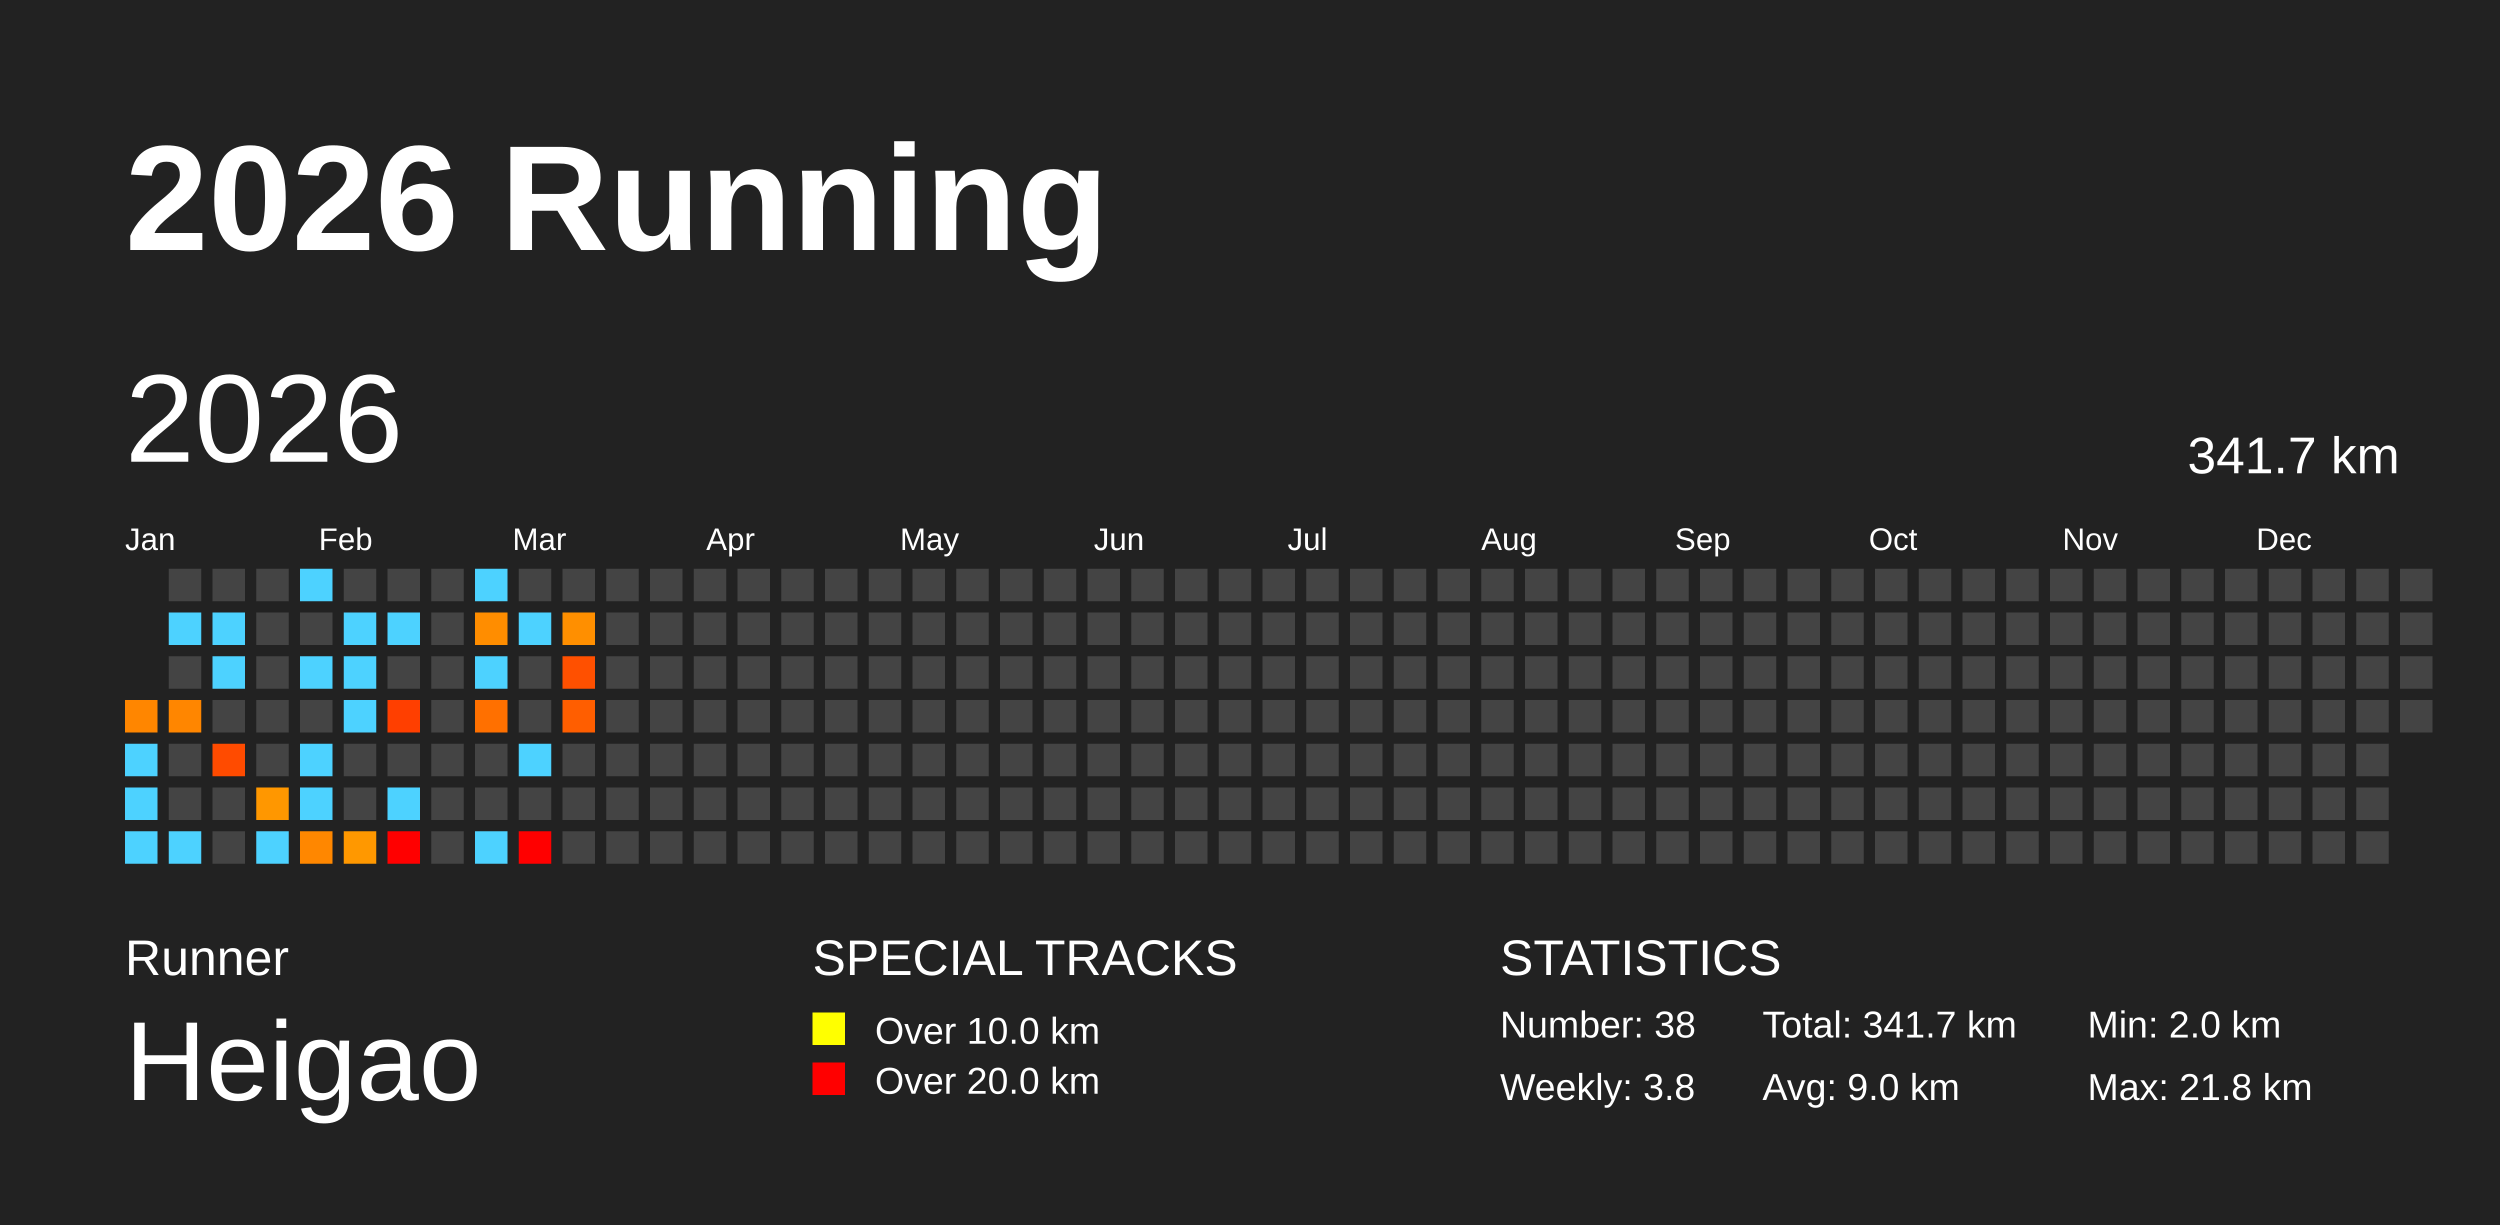
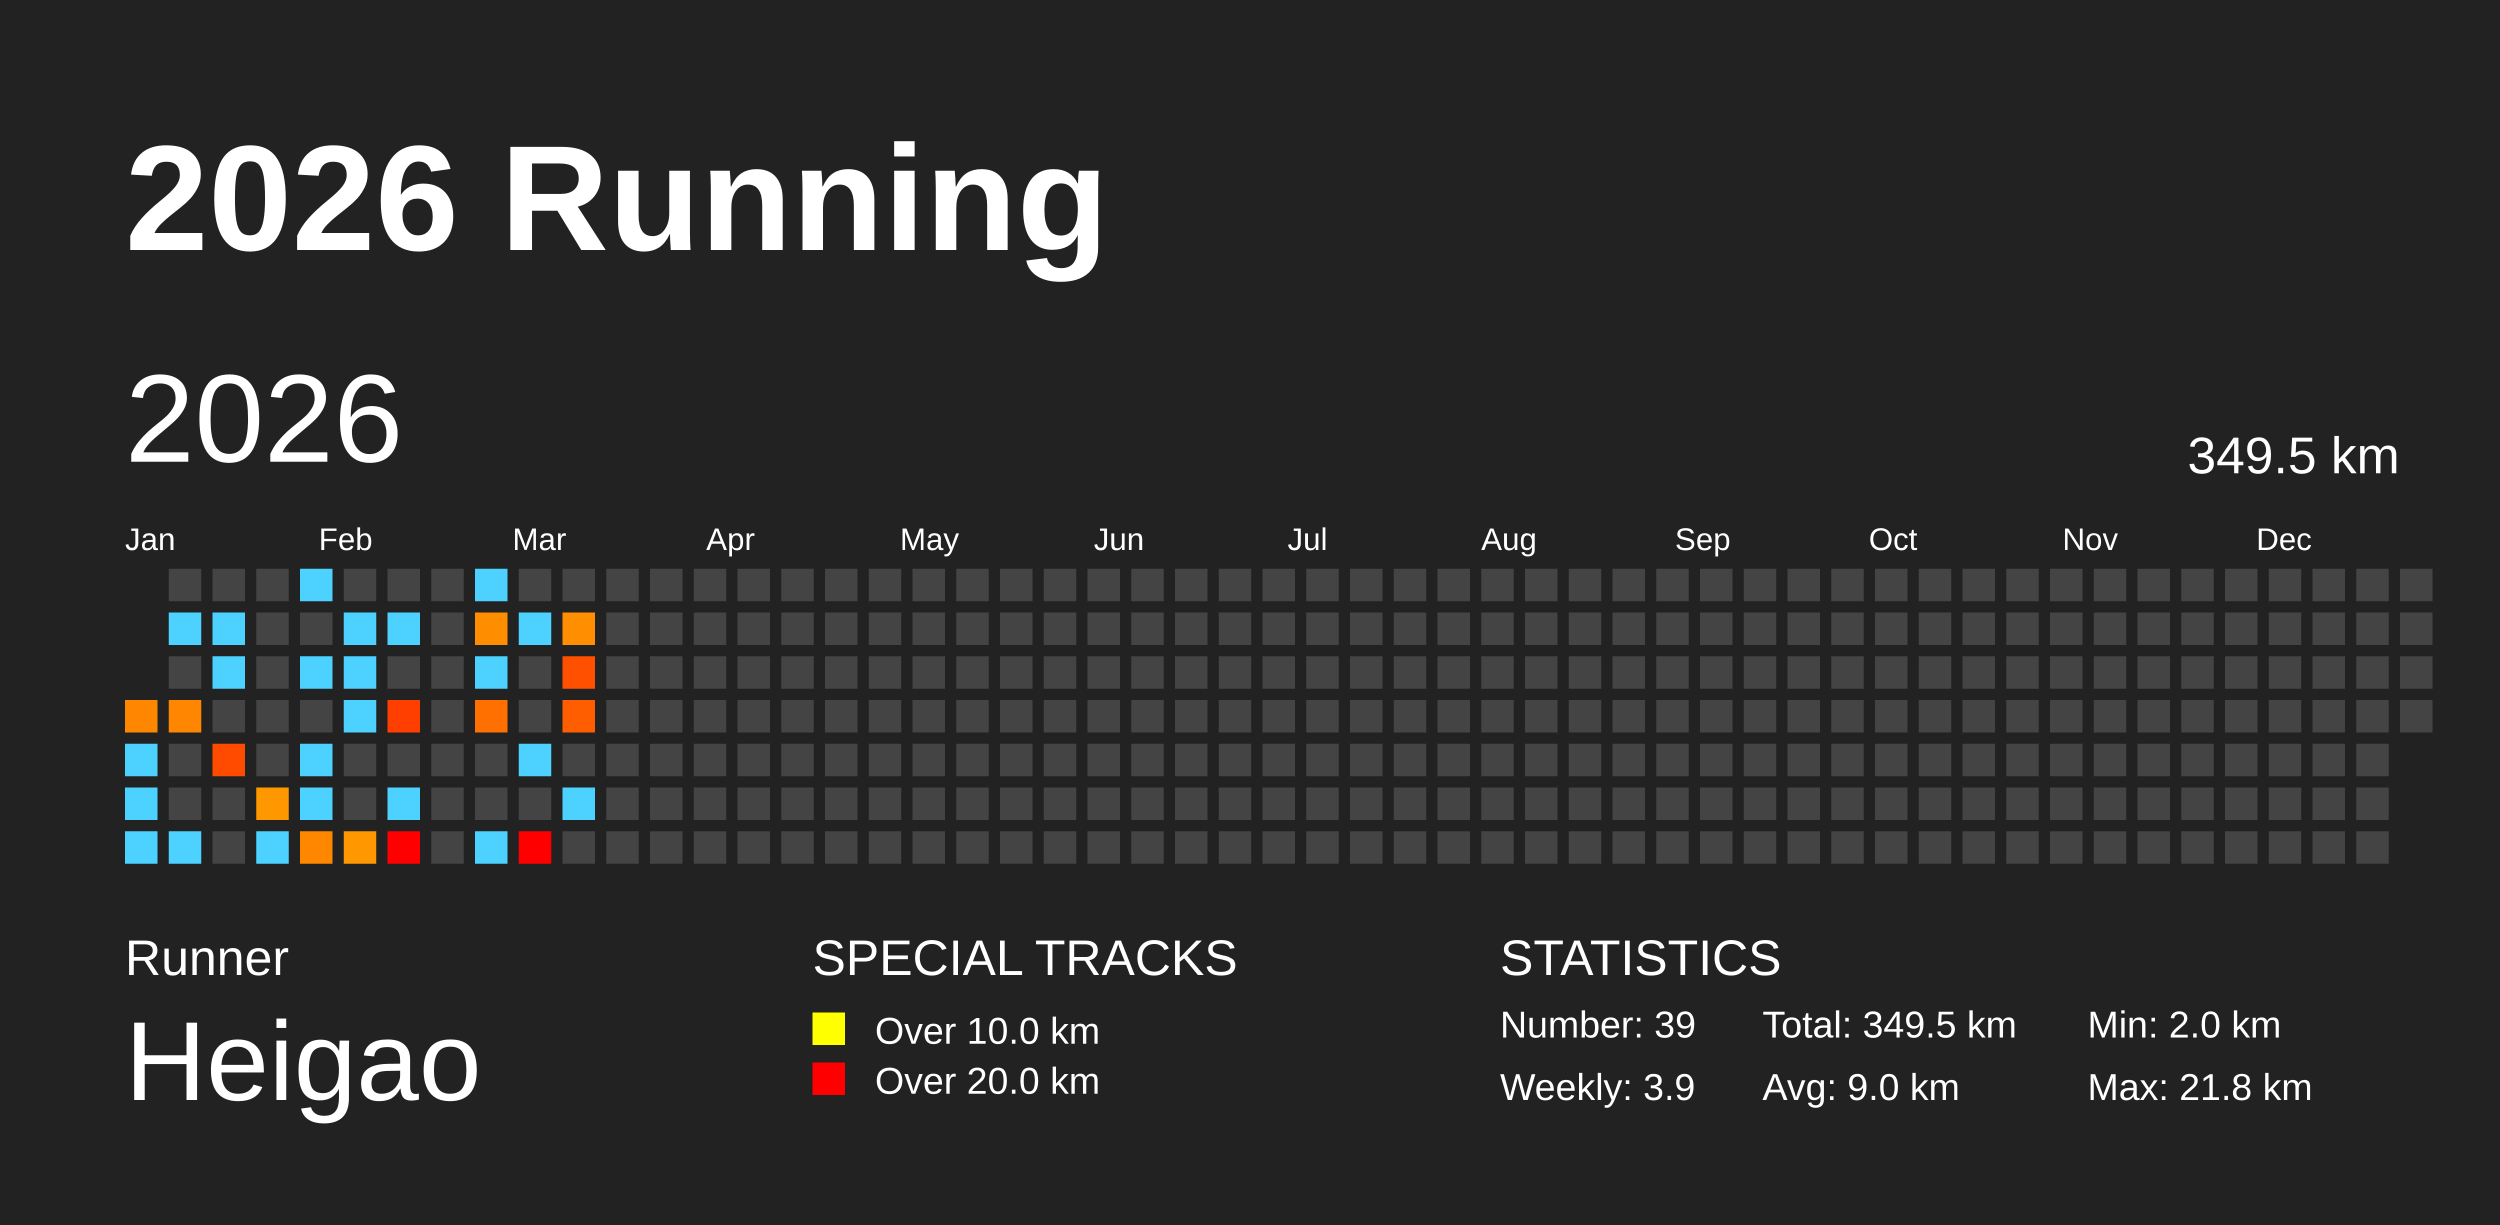
<svg xmlns="http://www.w3.org/2000/svg" baseProfile="full" height="98mm" version="1.1" viewBox="0,0,200,98" width="200mm">
  <defs />
  <rect fill="#222222" height="98" width="200" x="0" y="0" />
  <text fill="#FFFFFF" style="font-size:12px; font-family:Arial; font-weight:bold;" x="10" y="20">2026 Running</text>
  <text fill="#FFFFFF" style="font-size:4px; font-family:Arial" x="10" y="78">Runner</text>
  <text fill="#FFFFFF" style="font-size:9px; font-family:Arial" x="10" y="88">Heigao</text>
  <text fill="#FFFFFF" style="font-size:4px; font-family:Arial" x="65" y="78">SPECIAL TRACKS</text>
  <rect fill="yellow" height="2.6" width="2.6" x="65" y="81" />
  <text fill="#FFFFFF" style="font-size:3px; font-family:Arial" x="70" y="83.5">Over 10.0 km</text>
  <rect fill="red" height="2.6" width="2.6" x="65" y="85" />
  <text fill="#FFFFFF" style="font-size:3px; font-family:Arial" x="70" y="87.5">Over 20.0 km</text>
  <text fill="#FFFFFF" style="font-size:4px; font-family:Arial" x="120" y="78">STATISTICS</text>
-   <text fill="#FFFFFF" style="font-size:3px; font-family:Arial" x="120" y="83">Number: 38</text>
-   <text fill="#FFFFFF" style="font-size:3px; font-family:Arial" x="120" y="88">Weekly: 3.8</text>
-   <text fill="#FFFFFF" style="font-size:3px; font-family:Arial" x="141" y="83">Total: 341.7 km</text>
+   <text fill="#FFFFFF" style="font-size:3px; font-family:Arial" x="120" y="83">Number: 39</text>
+   <text fill="#FFFFFF" style="font-size:3px; font-family:Arial" x="120" y="88">Weekly: 3.9</text>
+   <text fill="#FFFFFF" style="font-size:3px; font-family:Arial" x="141" y="83">Total: 349.5 km</text>
  <text fill="#FFFFFF" style="font-size:3px; font-family:Arial" x="141" y="88">Avg: 9.0 km</text>
  <text fill="#FFFFFF" style="font-size:3px; font-family:Arial" x="167" y="83">Min: 2.0 km</text>
  <text fill="#FFFFFF" style="font-size:3px; font-family:Arial" x="167" y="88">Max: 21.8 km</text>
  <text dominant-baseline="hanging" fill="#FFFFFF" style="font-size:10.0px; font-family:Arial;" x="10" y="30">2026</text>
-   <text dominant-baseline="hanging" fill="#FFFFFF" style="font-size:4.125px; font-family:Arial;" x="175" y="35">341.7 km</text>
+   <text dominant-baseline="hanging" fill="#FFFFFF" style="font-size:4.125px; font-family:Arial;" x="175" y="35">349.5 km</text>
  <text fill="#FFFFFF" style="font-size:2.5px; font-family:Arial" x="10.0" y="44">Jan</text>
  <text fill="#FFFFFF" style="font-size:2.5px; font-family:Arial" x="25.5" y="44">Feb</text>
  <text fill="#FFFFFF" style="font-size:2.5px; font-family:Arial" x="41.0" y="44">Mar</text>
  <text fill="#FFFFFF" style="font-size:2.5px; font-family:Arial" x="56.5" y="44">Apr</text>
  <text fill="#FFFFFF" style="font-size:2.5px; font-family:Arial" x="72.0" y="44">May</text>
  <text fill="#FFFFFF" style="font-size:2.5px; font-family:Arial" x="87.5" y="44">Jun</text>
  <text fill="#FFFFFF" style="font-size:2.5px; font-family:Arial" x="103.0" y="44">Jul</text>
  <text fill="#FFFFFF" style="font-size:2.5px; font-family:Arial" x="118.5" y="44">Aug</text>
  <text fill="#FFFFFF" style="font-size:2.5px; font-family:Arial" x="134.0" y="44">Sep</text>
  <text fill="#FFFFFF" style="font-size:2.5px; font-family:Arial" x="149.5" y="44">Oct</text>
  <text fill="#FFFFFF" style="font-size:2.5px; font-family:Arial" x="165.0" y="44">Nov</text>
  <text fill="#FFFFFF" style="font-size:2.5px; font-family:Arial" x="180.5" y="44">Dec</text>
  <rect fill="#ff8600" height="2.6" width="2.6" x="10.0" y="56.0" />
  <rect fill="#4dd2ff" height="2.6" width="2.6" x="10.0" y="59.5" />
  <rect fill="#4dd2ff" height="2.6" width="2.6" x="10.0" y="63.0" />
  <rect fill="#4dd2ff" height="2.6" width="2.6" x="10.0" y="66.5" />
  <rect fill="#444444" height="2.6" width="2.6" x="13.5" y="45.5" />
  <rect fill="#4dd2ff" height="2.6" width="2.6" x="13.5" y="49.0" />
  <rect fill="#444444" height="2.6" width="2.6" x="13.5" y="52.5" />
  <rect fill="#ff8600" height="2.6" width="2.6" x="13.5" y="56.0" />
  <rect fill="#444444" height="2.6" width="2.6" x="13.5" y="59.5" />
  <rect fill="#444444" height="2.6" width="2.6" x="13.5" y="63.0" />
  <rect fill="#4dd2ff" height="2.6" width="2.6" x="13.5" y="66.5" />
  <rect fill="#444444" height="2.6" width="2.6" x="17.0" y="45.5" />
  <rect fill="#4dd2ff" height="2.6" width="2.6" x="17.0" y="49.0" />
  <rect fill="#4dd2ff" height="2.6" width="2.6" x="17.0" y="52.5" />
  <rect fill="#444444" height="2.6" width="2.6" x="17.0" y="56.0" />
  <rect fill="#ff4b00" height="2.6" width="2.6" x="17.0" y="59.5" />
  <rect fill="#444444" height="2.6" width="2.6" x="17.0" y="63.0" />
  <rect fill="#444444" height="2.6" width="2.6" x="17.0" y="66.5" />
  <rect fill="#444444" height="2.6" width="2.6" x="20.5" y="45.5" />
  <rect fill="#444444" height="2.6" width="2.6" x="20.5" y="49.0" />
  <rect fill="#444444" height="2.6" width="2.6" x="20.5" y="52.5" />
  <rect fill="#444444" height="2.6" width="2.6" x="20.5" y="56.0" />
  <rect fill="#444444" height="2.6" width="2.6" x="20.5" y="59.5" />
  <rect fill="#ff9700" height="2.6" width="2.6" x="20.5" y="63.0" />
  <rect fill="#4dd2ff" height="2.6" width="2.6" x="20.5" y="66.5" />
  <rect fill="#4dd2ff" height="2.6" width="2.6" x="24.0" y="45.5" />
  <rect fill="#444444" height="2.6" width="2.6" x="24.0" y="49.0" />
  <rect fill="#4dd2ff" height="2.6" width="2.6" x="24.0" y="52.5" />
  <rect fill="#444444" height="2.6" width="2.6" x="24.0" y="56.0" />
  <rect fill="#4dd2ff" height="2.6" width="2.6" x="24.0" y="59.5" />
  <rect fill="#4dd2ff" height="2.6" width="2.6" x="24.0" y="63.0" />
  <rect fill="#ff8700" height="2.6" width="2.6" x="24.0" y="66.5" />
  <rect fill="#444444" height="2.6" width="2.6" x="27.5" y="45.5" />
  <rect fill="#4dd2ff" height="2.6" width="2.6" x="27.5" y="49.0" />
  <rect fill="#4dd2ff" height="2.6" width="2.6" x="27.5" y="52.5" />
  <rect fill="#4dd2ff" height="2.6" width="2.6" x="27.5" y="56.0" />
  <rect fill="#444444" height="2.6" width="2.6" x="27.5" y="59.5" />
  <rect fill="#444444" height="2.6" width="2.6" x="27.5" y="63.0" />
  <rect fill="#ff9800" height="2.6" width="2.6" x="27.5" y="66.5" />
  <rect fill="#444444" height="2.6" width="2.6" x="31.0" y="45.5" />
  <rect fill="#4dd2ff" height="2.6" width="2.6" x="31.0" y="49.0" />
  <rect fill="#444444" height="2.6" width="2.6" x="31.0" y="52.5" />
  <rect fill="#ff3f00" height="2.6" width="2.6" x="31.0" y="56.0" />
  <rect fill="#444444" height="2.6" width="2.6" x="31.0" y="59.5" />
  <rect fill="#4dd2ff" height="2.6" width="2.6" x="31.0" y="63.0" />
  <rect fill="red" height="2.6" width="2.6" x="31.0" y="66.5" />
  <rect fill="#444444" height="2.6" width="2.6" x="34.5" y="45.5" />
  <rect fill="#444444" height="2.6" width="2.6" x="34.5" y="49.0" />
  <rect fill="#444444" height="2.6" width="2.6" x="34.5" y="52.5" />
  <rect fill="#444444" height="2.6" width="2.6" x="34.5" y="56.0" />
  <rect fill="#444444" height="2.6" width="2.6" x="34.5" y="59.5" />
  <rect fill="#444444" height="2.6" width="2.6" x="34.5" y="63.0" />
  <rect fill="#444444" height="2.6" width="2.6" x="34.5" y="66.5" />
  <rect fill="#4dd2ff" height="2.6" width="2.6" x="38.0" y="45.5" />
  <rect fill="#ff8d00" height="2.6" width="2.6" x="38.0" y="49.0" />
  <rect fill="#4dd2ff" height="2.6" width="2.6" x="38.0" y="52.5" />
  <rect fill="#ff7000" height="2.6" width="2.6" x="38.0" y="56.0" />
  <rect fill="#444444" height="2.6" width="2.6" x="38.0" y="59.5" />
  <rect fill="#444444" height="2.6" width="2.6" x="38.0" y="63.0" />
  <rect fill="#4dd2ff" height="2.6" width="2.6" x="38.0" y="66.5" />
  <rect fill="#444444" height="2.6" width="2.6" x="41.5" y="45.5" />
  <rect fill="#4dd2ff" height="2.6" width="2.6" x="41.5" y="49.0" />
  <rect fill="#444444" height="2.6" width="2.6" x="41.5" y="52.5" />
  <rect fill="#444444" height="2.6" width="2.6" x="41.5" y="56.0" />
  <rect fill="#4dd2ff" height="2.6" width="2.6" x="41.5" y="59.5" />
  <rect fill="#444444" height="2.6" width="2.6" x="41.5" y="63.0" />
  <rect fill="red" height="2.6" width="2.6" x="41.5" y="66.5" />
  <rect fill="#444444" height="2.6" width="2.6" x="45.0" y="45.5" />
  <rect fill="#ff8f00" height="2.6" width="2.6" x="45.0" y="49.0" />
  <rect fill="#ff5000" height="2.6" width="2.6" x="45.0" y="52.5" />
  <rect fill="#ff5e00" height="2.6" width="2.6" x="45.0" y="56.0" />
  <rect fill="#444444" height="2.6" width="2.6" x="45.0" y="59.5" />
-   <rect fill="#444444" height="2.6" width="2.6" x="45.0" y="63.0" />
+   <rect fill="#4dd2ff" height="2.6" width="2.6" x="45.0" y="63.0" />
  <rect fill="#444444" height="2.6" width="2.6" x="45.0" y="66.5" />
  <rect fill="#444444" height="2.6" width="2.6" x="48.5" y="45.5" />
  <rect fill="#444444" height="2.6" width="2.6" x="48.5" y="49.0" />
  <rect fill="#444444" height="2.6" width="2.6" x="48.5" y="52.5" />
  <rect fill="#444444" height="2.6" width="2.6" x="48.5" y="56.0" />
  <rect fill="#444444" height="2.6" width="2.6" x="48.5" y="59.5" />
  <rect fill="#444444" height="2.6" width="2.6" x="48.5" y="63.0" />
  <rect fill="#444444" height="2.6" width="2.6" x="48.5" y="66.5" />
  <rect fill="#444444" height="2.6" width="2.6" x="52.0" y="45.5" />
  <rect fill="#444444" height="2.6" width="2.6" x="52.0" y="49.0" />
  <rect fill="#444444" height="2.6" width="2.6" x="52.0" y="52.5" />
  <rect fill="#444444" height="2.6" width="2.6" x="52.0" y="56.0" />
  <rect fill="#444444" height="2.6" width="2.6" x="52.0" y="59.5" />
  <rect fill="#444444" height="2.6" width="2.6" x="52.0" y="63.0" />
  <rect fill="#444444" height="2.6" width="2.6" x="52.0" y="66.5" />
  <rect fill="#444444" height="2.6" width="2.6" x="55.5" y="45.5" />
  <rect fill="#444444" height="2.6" width="2.6" x="55.5" y="49.0" />
  <rect fill="#444444" height="2.6" width="2.6" x="55.5" y="52.5" />
  <rect fill="#444444" height="2.6" width="2.6" x="55.5" y="56.0" />
  <rect fill="#444444" height="2.6" width="2.6" x="55.5" y="59.5" />
  <rect fill="#444444" height="2.6" width="2.6" x="55.5" y="63.0" />
  <rect fill="#444444" height="2.6" width="2.6" x="55.5" y="66.5" />
  <rect fill="#444444" height="2.6" width="2.6" x="59.0" y="45.5" />
  <rect fill="#444444" height="2.6" width="2.6" x="59.0" y="49.0" />
  <rect fill="#444444" height="2.6" width="2.6" x="59.0" y="52.5" />
  <rect fill="#444444" height="2.6" width="2.6" x="59.0" y="56.0" />
  <rect fill="#444444" height="2.6" width="2.6" x="59.0" y="59.5" />
  <rect fill="#444444" height="2.6" width="2.6" x="59.0" y="63.0" />
  <rect fill="#444444" height="2.6" width="2.6" x="59.0" y="66.5" />
  <rect fill="#444444" height="2.6" width="2.6" x="62.5" y="45.5" />
  <rect fill="#444444" height="2.6" width="2.6" x="62.5" y="49.0" />
  <rect fill="#444444" height="2.6" width="2.6" x="62.5" y="52.5" />
  <rect fill="#444444" height="2.6" width="2.6" x="62.5" y="56.0" />
  <rect fill="#444444" height="2.6" width="2.6" x="62.5" y="59.5" />
  <rect fill="#444444" height="2.6" width="2.6" x="62.5" y="63.0" />
  <rect fill="#444444" height="2.6" width="2.6" x="62.5" y="66.5" />
  <rect fill="#444444" height="2.6" width="2.6" x="66.0" y="45.5" />
  <rect fill="#444444" height="2.6" width="2.6" x="66.0" y="49.0" />
  <rect fill="#444444" height="2.6" width="2.6" x="66.0" y="52.5" />
  <rect fill="#444444" height="2.6" width="2.6" x="66.0" y="56.0" />
  <rect fill="#444444" height="2.6" width="2.6" x="66.0" y="59.5" />
  <rect fill="#444444" height="2.6" width="2.6" x="66.0" y="63.0" />
  <rect fill="#444444" height="2.6" width="2.6" x="66.0" y="66.5" />
  <rect fill="#444444" height="2.6" width="2.6" x="69.5" y="45.5" />
  <rect fill="#444444" height="2.6" width="2.6" x="69.5" y="49.0" />
  <rect fill="#444444" height="2.6" width="2.6" x="69.5" y="52.5" />
  <rect fill="#444444" height="2.6" width="2.6" x="69.5" y="56.0" />
  <rect fill="#444444" height="2.6" width="2.6" x="69.5" y="59.5" />
  <rect fill="#444444" height="2.6" width="2.6" x="69.5" y="63.0" />
  <rect fill="#444444" height="2.6" width="2.6" x="69.5" y="66.5" />
  <rect fill="#444444" height="2.6" width="2.6" x="73.0" y="45.5" />
  <rect fill="#444444" height="2.6" width="2.6" x="73.0" y="49.0" />
  <rect fill="#444444" height="2.6" width="2.6" x="73.0" y="52.5" />
  <rect fill="#444444" height="2.6" width="2.6" x="73.0" y="56.0" />
  <rect fill="#444444" height="2.6" width="2.6" x="73.0" y="59.5" />
  <rect fill="#444444" height="2.6" width="2.6" x="73.0" y="63.0" />
  <rect fill="#444444" height="2.6" width="2.6" x="73.0" y="66.5" />
  <rect fill="#444444" height="2.6" width="2.6" x="76.5" y="45.5" />
  <rect fill="#444444" height="2.6" width="2.6" x="76.5" y="49.0" />
  <rect fill="#444444" height="2.6" width="2.6" x="76.5" y="52.5" />
  <rect fill="#444444" height="2.6" width="2.6" x="76.5" y="56.0" />
  <rect fill="#444444" height="2.6" width="2.6" x="76.5" y="59.5" />
  <rect fill="#444444" height="2.6" width="2.6" x="76.5" y="63.0" />
  <rect fill="#444444" height="2.6" width="2.6" x="76.5" y="66.5" />
  <rect fill="#444444" height="2.6" width="2.6" x="80.0" y="45.5" />
  <rect fill="#444444" height="2.6" width="2.6" x="80.0" y="49.0" />
  <rect fill="#444444" height="2.6" width="2.6" x="80.0" y="52.5" />
  <rect fill="#444444" height="2.6" width="2.6" x="80.0" y="56.0" />
  <rect fill="#444444" height="2.6" width="2.6" x="80.0" y="59.5" />
  <rect fill="#444444" height="2.6" width="2.6" x="80.0" y="63.0" />
  <rect fill="#444444" height="2.6" width="2.6" x="80.0" y="66.5" />
  <rect fill="#444444" height="2.6" width="2.6" x="83.5" y="45.5" />
  <rect fill="#444444" height="2.6" width="2.6" x="83.5" y="49.0" />
  <rect fill="#444444" height="2.6" width="2.6" x="83.5" y="52.5" />
  <rect fill="#444444" height="2.6" width="2.6" x="83.5" y="56.0" />
  <rect fill="#444444" height="2.6" width="2.6" x="83.5" y="59.5" />
  <rect fill="#444444" height="2.6" width="2.6" x="83.5" y="63.0" />
  <rect fill="#444444" height="2.6" width="2.6" x="83.5" y="66.5" />
  <rect fill="#444444" height="2.6" width="2.6" x="87.0" y="45.5" />
  <rect fill="#444444" height="2.6" width="2.6" x="87.0" y="49.0" />
  <rect fill="#444444" height="2.6" width="2.6" x="87.0" y="52.5" />
  <rect fill="#444444" height="2.6" width="2.6" x="87.0" y="56.0" />
  <rect fill="#444444" height="2.6" width="2.6" x="87.0" y="59.5" />
  <rect fill="#444444" height="2.6" width="2.6" x="87.0" y="63.0" />
  <rect fill="#444444" height="2.6" width="2.6" x="87.0" y="66.5" />
  <rect fill="#444444" height="2.6" width="2.6" x="90.5" y="45.5" />
  <rect fill="#444444" height="2.6" width="2.6" x="90.5" y="49.0" />
  <rect fill="#444444" height="2.6" width="2.6" x="90.5" y="52.5" />
  <rect fill="#444444" height="2.6" width="2.6" x="90.5" y="56.0" />
  <rect fill="#444444" height="2.6" width="2.6" x="90.5" y="59.5" />
  <rect fill="#444444" height="2.6" width="2.6" x="90.5" y="63.0" />
  <rect fill="#444444" height="2.6" width="2.6" x="90.5" y="66.5" />
  <rect fill="#444444" height="2.6" width="2.6" x="94.0" y="45.5" />
  <rect fill="#444444" height="2.6" width="2.6" x="94.0" y="49.0" />
  <rect fill="#444444" height="2.6" width="2.6" x="94.0" y="52.5" />
  <rect fill="#444444" height="2.6" width="2.6" x="94.0" y="56.0" />
  <rect fill="#444444" height="2.6" width="2.6" x="94.0" y="59.5" />
  <rect fill="#444444" height="2.6" width="2.6" x="94.0" y="63.0" />
  <rect fill="#444444" height="2.6" width="2.6" x="94.0" y="66.5" />
  <rect fill="#444444" height="2.6" width="2.6" x="97.5" y="45.5" />
  <rect fill="#444444" height="2.6" width="2.6" x="97.5" y="49.0" />
  <rect fill="#444444" height="2.6" width="2.6" x="97.5" y="52.5" />
  <rect fill="#444444" height="2.6" width="2.6" x="97.5" y="56.0" />
  <rect fill="#444444" height="2.6" width="2.6" x="97.5" y="59.5" />
  <rect fill="#444444" height="2.6" width="2.6" x="97.5" y="63.0" />
  <rect fill="#444444" height="2.6" width="2.6" x="97.5" y="66.5" />
  <rect fill="#444444" height="2.6" width="2.6" x="101.0" y="45.5" />
  <rect fill="#444444" height="2.6" width="2.6" x="101.0" y="49.0" />
  <rect fill="#444444" height="2.6" width="2.6" x="101.0" y="52.5" />
  <rect fill="#444444" height="2.6" width="2.6" x="101.0" y="56.0" />
  <rect fill="#444444" height="2.6" width="2.6" x="101.0" y="59.5" />
  <rect fill="#444444" height="2.6" width="2.6" x="101.0" y="63.0" />
  <rect fill="#444444" height="2.6" width="2.6" x="101.0" y="66.5" />
  <rect fill="#444444" height="2.6" width="2.6" x="104.5" y="45.5" />
  <rect fill="#444444" height="2.6" width="2.6" x="104.5" y="49.0" />
  <rect fill="#444444" height="2.6" width="2.6" x="104.5" y="52.5" />
  <rect fill="#444444" height="2.6" width="2.6" x="104.5" y="56.0" />
  <rect fill="#444444" height="2.6" width="2.6" x="104.5" y="59.5" />
  <rect fill="#444444" height="2.6" width="2.6" x="104.5" y="63.0" />
  <rect fill="#444444" height="2.6" width="2.6" x="104.5" y="66.5" />
  <rect fill="#444444" height="2.6" width="2.6" x="108.0" y="45.5" />
  <rect fill="#444444" height="2.6" width="2.6" x="108.0" y="49.0" />
  <rect fill="#444444" height="2.6" width="2.6" x="108.0" y="52.5" />
  <rect fill="#444444" height="2.6" width="2.6" x="108.0" y="56.0" />
  <rect fill="#444444" height="2.6" width="2.6" x="108.0" y="59.5" />
  <rect fill="#444444" height="2.6" width="2.6" x="108.0" y="63.0" />
  <rect fill="#444444" height="2.6" width="2.6" x="108.0" y="66.5" />
  <rect fill="#444444" height="2.6" width="2.6" x="111.5" y="45.5" />
  <rect fill="#444444" height="2.6" width="2.6" x="111.5" y="49.0" />
  <rect fill="#444444" height="2.6" width="2.6" x="111.5" y="52.5" />
  <rect fill="#444444" height="2.6" width="2.6" x="111.5" y="56.0" />
  <rect fill="#444444" height="2.6" width="2.6" x="111.5" y="59.5" />
  <rect fill="#444444" height="2.6" width="2.6" x="111.5" y="63.0" />
  <rect fill="#444444" height="2.6" width="2.6" x="111.5" y="66.5" />
  <rect fill="#444444" height="2.6" width="2.6" x="115.0" y="45.5" />
  <rect fill="#444444" height="2.6" width="2.6" x="115.0" y="49.0" />
  <rect fill="#444444" height="2.6" width="2.6" x="115.0" y="52.5" />
  <rect fill="#444444" height="2.6" width="2.6" x="115.0" y="56.0" />
  <rect fill="#444444" height="2.6" width="2.6" x="115.0" y="59.5" />
  <rect fill="#444444" height="2.6" width="2.6" x="115.0" y="63.0" />
  <rect fill="#444444" height="2.6" width="2.6" x="115.0" y="66.5" />
  <rect fill="#444444" height="2.6" width="2.6" x="118.5" y="45.5" />
  <rect fill="#444444" height="2.6" width="2.6" x="118.5" y="49.0" />
  <rect fill="#444444" height="2.6" width="2.6" x="118.5" y="52.5" />
  <rect fill="#444444" height="2.6" width="2.6" x="118.5" y="56.0" />
  <rect fill="#444444" height="2.6" width="2.6" x="118.5" y="59.5" />
  <rect fill="#444444" height="2.6" width="2.6" x="118.5" y="63.0" />
  <rect fill="#444444" height="2.6" width="2.6" x="118.5" y="66.5" />
  <rect fill="#444444" height="2.6" width="2.6" x="122.0" y="45.5" />
  <rect fill="#444444" height="2.6" width="2.6" x="122.0" y="49.0" />
  <rect fill="#444444" height="2.6" width="2.6" x="122.0" y="52.5" />
  <rect fill="#444444" height="2.6" width="2.6" x="122.0" y="56.0" />
  <rect fill="#444444" height="2.6" width="2.6" x="122.0" y="59.5" />
  <rect fill="#444444" height="2.6" width="2.6" x="122.0" y="63.0" />
  <rect fill="#444444" height="2.6" width="2.6" x="122.0" y="66.5" />
  <rect fill="#444444" height="2.6" width="2.6" x="125.5" y="45.5" />
  <rect fill="#444444" height="2.6" width="2.6" x="125.5" y="49.0" />
  <rect fill="#444444" height="2.6" width="2.6" x="125.5" y="52.5" />
  <rect fill="#444444" height="2.6" width="2.6" x="125.5" y="56.0" />
  <rect fill="#444444" height="2.6" width="2.6" x="125.5" y="59.5" />
  <rect fill="#444444" height="2.6" width="2.6" x="125.5" y="63.0" />
  <rect fill="#444444" height="2.6" width="2.6" x="125.5" y="66.5" />
  <rect fill="#444444" height="2.6" width="2.6" x="129.0" y="45.5" />
  <rect fill="#444444" height="2.6" width="2.6" x="129.0" y="49.0" />
  <rect fill="#444444" height="2.6" width="2.6" x="129.0" y="52.5" />
  <rect fill="#444444" height="2.6" width="2.6" x="129.0" y="56.0" />
  <rect fill="#444444" height="2.6" width="2.6" x="129.0" y="59.5" />
  <rect fill="#444444" height="2.6" width="2.6" x="129.0" y="63.0" />
  <rect fill="#444444" height="2.6" width="2.6" x="129.0" y="66.5" />
  <rect fill="#444444" height="2.6" width="2.6" x="132.5" y="45.5" />
  <rect fill="#444444" height="2.6" width="2.6" x="132.5" y="49.0" />
  <rect fill="#444444" height="2.6" width="2.6" x="132.5" y="52.5" />
  <rect fill="#444444" height="2.6" width="2.6" x="132.5" y="56.0" />
  <rect fill="#444444" height="2.6" width="2.6" x="132.5" y="59.5" />
  <rect fill="#444444" height="2.6" width="2.6" x="132.5" y="63.0" />
  <rect fill="#444444" height="2.6" width="2.6" x="132.5" y="66.5" />
  <rect fill="#444444" height="2.6" width="2.6" x="136.0" y="45.5" />
  <rect fill="#444444" height="2.6" width="2.6" x="136.0" y="49.0" />
  <rect fill="#444444" height="2.6" width="2.6" x="136.0" y="52.5" />
  <rect fill="#444444" height="2.6" width="2.6" x="136.0" y="56.0" />
  <rect fill="#444444" height="2.6" width="2.6" x="136.0" y="59.5" />
  <rect fill="#444444" height="2.6" width="2.6" x="136.0" y="63.0" />
  <rect fill="#444444" height="2.6" width="2.6" x="136.0" y="66.5" />
  <rect fill="#444444" height="2.6" width="2.6" x="139.5" y="45.5" />
  <rect fill="#444444" height="2.6" width="2.6" x="139.5" y="49.0" />
  <rect fill="#444444" height="2.6" width="2.6" x="139.5" y="52.5" />
  <rect fill="#444444" height="2.6" width="2.6" x="139.5" y="56.0" />
  <rect fill="#444444" height="2.6" width="2.6" x="139.5" y="59.5" />
  <rect fill="#444444" height="2.6" width="2.6" x="139.5" y="63.0" />
  <rect fill="#444444" height="2.6" width="2.6" x="139.5" y="66.5" />
  <rect fill="#444444" height="2.6" width="2.6" x="143.0" y="45.5" />
  <rect fill="#444444" height="2.6" width="2.6" x="143.0" y="49.0" />
  <rect fill="#444444" height="2.6" width="2.6" x="143.0" y="52.5" />
  <rect fill="#444444" height="2.6" width="2.6" x="143.0" y="56.0" />
  <rect fill="#444444" height="2.6" width="2.6" x="143.0" y="59.5" />
  <rect fill="#444444" height="2.6" width="2.6" x="143.0" y="63.0" />
  <rect fill="#444444" height="2.6" width="2.6" x="143.0" y="66.5" />
  <rect fill="#444444" height="2.6" width="2.6" x="146.5" y="45.5" />
  <rect fill="#444444" height="2.6" width="2.6" x="146.5" y="49.0" />
  <rect fill="#444444" height="2.6" width="2.6" x="146.5" y="52.5" />
  <rect fill="#444444" height="2.6" width="2.6" x="146.5" y="56.0" />
  <rect fill="#444444" height="2.6" width="2.6" x="146.5" y="59.5" />
  <rect fill="#444444" height="2.6" width="2.6" x="146.5" y="63.0" />
  <rect fill="#444444" height="2.6" width="2.6" x="146.5" y="66.5" />
  <rect fill="#444444" height="2.6" width="2.6" x="150.0" y="45.5" />
  <rect fill="#444444" height="2.6" width="2.6" x="150.0" y="49.0" />
  <rect fill="#444444" height="2.6" width="2.6" x="150.0" y="52.5" />
  <rect fill="#444444" height="2.6" width="2.6" x="150.0" y="56.0" />
  <rect fill="#444444" height="2.6" width="2.6" x="150.0" y="59.5" />
  <rect fill="#444444" height="2.6" width="2.6" x="150.0" y="63.0" />
  <rect fill="#444444" height="2.6" width="2.6" x="150.0" y="66.5" />
  <rect fill="#444444" height="2.6" width="2.6" x="153.5" y="45.5" />
  <rect fill="#444444" height="2.6" width="2.6" x="153.5" y="49.0" />
  <rect fill="#444444" height="2.6" width="2.6" x="153.5" y="52.5" />
  <rect fill="#444444" height="2.6" width="2.6" x="153.5" y="56.0" />
  <rect fill="#444444" height="2.6" width="2.6" x="153.5" y="59.5" />
  <rect fill="#444444" height="2.6" width="2.6" x="153.5" y="63.0" />
  <rect fill="#444444" height="2.6" width="2.6" x="153.5" y="66.5" />
  <rect fill="#444444" height="2.6" width="2.6" x="157.0" y="45.5" />
  <rect fill="#444444" height="2.6" width="2.6" x="157.0" y="49.0" />
  <rect fill="#444444" height="2.6" width="2.6" x="157.0" y="52.5" />
  <rect fill="#444444" height="2.6" width="2.6" x="157.0" y="56.0" />
  <rect fill="#444444" height="2.6" width="2.6" x="157.0" y="59.5" />
  <rect fill="#444444" height="2.6" width="2.6" x="157.0" y="63.0" />
  <rect fill="#444444" height="2.6" width="2.6" x="157.0" y="66.5" />
  <rect fill="#444444" height="2.6" width="2.6" x="160.5" y="45.5" />
  <rect fill="#444444" height="2.6" width="2.6" x="160.5" y="49.0" />
  <rect fill="#444444" height="2.6" width="2.6" x="160.5" y="52.5" />
  <rect fill="#444444" height="2.6" width="2.6" x="160.5" y="56.0" />
  <rect fill="#444444" height="2.6" width="2.6" x="160.5" y="59.5" />
  <rect fill="#444444" height="2.6" width="2.6" x="160.5" y="63.0" />
  <rect fill="#444444" height="2.6" width="2.6" x="160.5" y="66.5" />
  <rect fill="#444444" height="2.6" width="2.6" x="164.0" y="45.5" />
  <rect fill="#444444" height="2.6" width="2.6" x="164.0" y="49.0" />
  <rect fill="#444444" height="2.6" width="2.6" x="164.0" y="52.5" />
  <rect fill="#444444" height="2.6" width="2.6" x="164.0" y="56.0" />
  <rect fill="#444444" height="2.6" width="2.6" x="164.0" y="59.5" />
  <rect fill="#444444" height="2.6" width="2.6" x="164.0" y="63.0" />
  <rect fill="#444444" height="2.6" width="2.6" x="164.0" y="66.5" />
  <rect fill="#444444" height="2.6" width="2.6" x="167.5" y="45.5" />
  <rect fill="#444444" height="2.6" width="2.6" x="167.5" y="49.0" />
  <rect fill="#444444" height="2.6" width="2.6" x="167.5" y="52.5" />
  <rect fill="#444444" height="2.6" width="2.6" x="167.5" y="56.0" />
  <rect fill="#444444" height="2.6" width="2.6" x="167.5" y="59.5" />
  <rect fill="#444444" height="2.6" width="2.6" x="167.5" y="63.0" />
  <rect fill="#444444" height="2.6" width="2.6" x="167.5" y="66.5" />
  <rect fill="#444444" height="2.6" width="2.6" x="171.0" y="45.5" />
  <rect fill="#444444" height="2.6" width="2.6" x="171.0" y="49.0" />
  <rect fill="#444444" height="2.6" width="2.6" x="171.0" y="52.5" />
  <rect fill="#444444" height="2.6" width="2.6" x="171.0" y="56.0" />
  <rect fill="#444444" height="2.6" width="2.6" x="171.0" y="59.5" />
  <rect fill="#444444" height="2.6" width="2.6" x="171.0" y="63.0" />
  <rect fill="#444444" height="2.6" width="2.6" x="171.0" y="66.5" />
  <rect fill="#444444" height="2.6" width="2.6" x="174.5" y="45.5" />
  <rect fill="#444444" height="2.6" width="2.6" x="174.5" y="49.0" />
  <rect fill="#444444" height="2.6" width="2.6" x="174.5" y="52.5" />
  <rect fill="#444444" height="2.6" width="2.6" x="174.5" y="56.0" />
  <rect fill="#444444" height="2.6" width="2.6" x="174.5" y="59.5" />
  <rect fill="#444444" height="2.6" width="2.6" x="174.5" y="63.0" />
  <rect fill="#444444" height="2.6" width="2.6" x="174.5" y="66.5" />
  <rect fill="#444444" height="2.6" width="2.6" x="178.0" y="45.5" />
  <rect fill="#444444" height="2.6" width="2.6" x="178.0" y="49.0" />
  <rect fill="#444444" height="2.6" width="2.6" x="178.0" y="52.5" />
  <rect fill="#444444" height="2.6" width="2.6" x="178.0" y="56.0" />
  <rect fill="#444444" height="2.6" width="2.6" x="178.0" y="59.5" />
  <rect fill="#444444" height="2.6" width="2.6" x="178.0" y="63.0" />
  <rect fill="#444444" height="2.6" width="2.6" x="178.0" y="66.5" />
  <rect fill="#444444" height="2.6" width="2.6" x="181.5" y="45.5" />
  <rect fill="#444444" height="2.6" width="2.6" x="181.5" y="49.0" />
  <rect fill="#444444" height="2.6" width="2.6" x="181.5" y="52.5" />
  <rect fill="#444444" height="2.6" width="2.6" x="181.5" y="56.0" />
  <rect fill="#444444" height="2.6" width="2.6" x="181.5" y="59.5" />
  <rect fill="#444444" height="2.6" width="2.6" x="181.5" y="63.0" />
  <rect fill="#444444" height="2.6" width="2.6" x="181.5" y="66.5" />
  <rect fill="#444444" height="2.6" width="2.6" x="185.0" y="45.5" />
  <rect fill="#444444" height="2.6" width="2.6" x="185.0" y="49.0" />
  <rect fill="#444444" height="2.6" width="2.6" x="185.0" y="52.5" />
  <rect fill="#444444" height="2.6" width="2.6" x="185.0" y="56.0" />
  <rect fill="#444444" height="2.6" width="2.6" x="185.0" y="59.5" />
  <rect fill="#444444" height="2.6" width="2.6" x="185.0" y="63.0" />
  <rect fill="#444444" height="2.6" width="2.6" x="185.0" y="66.5" />
  <rect fill="#444444" height="2.6" width="2.6" x="188.5" y="45.5" />
  <rect fill="#444444" height="2.6" width="2.6" x="188.5" y="49.0" />
  <rect fill="#444444" height="2.6" width="2.6" x="188.5" y="52.5" />
  <rect fill="#444444" height="2.6" width="2.6" x="188.5" y="56.0" />
  <rect fill="#444444" height="2.6" width="2.6" x="188.5" y="59.5" />
  <rect fill="#444444" height="2.6" width="2.6" x="188.5" y="63.0" />
  <rect fill="#444444" height="2.6" width="2.6" x="188.5" y="66.5" />
  <rect fill="#444444" height="2.6" width="2.6" x="192.0" y="45.5" />
  <rect fill="#444444" height="2.6" width="2.6" x="192.0" y="49.0" />
  <rect fill="#444444" height="2.6" width="2.6" x="192.0" y="52.5" />
  <rect fill="#444444" height="2.6" width="2.6" x="192.0" y="56.0" />
</svg>
